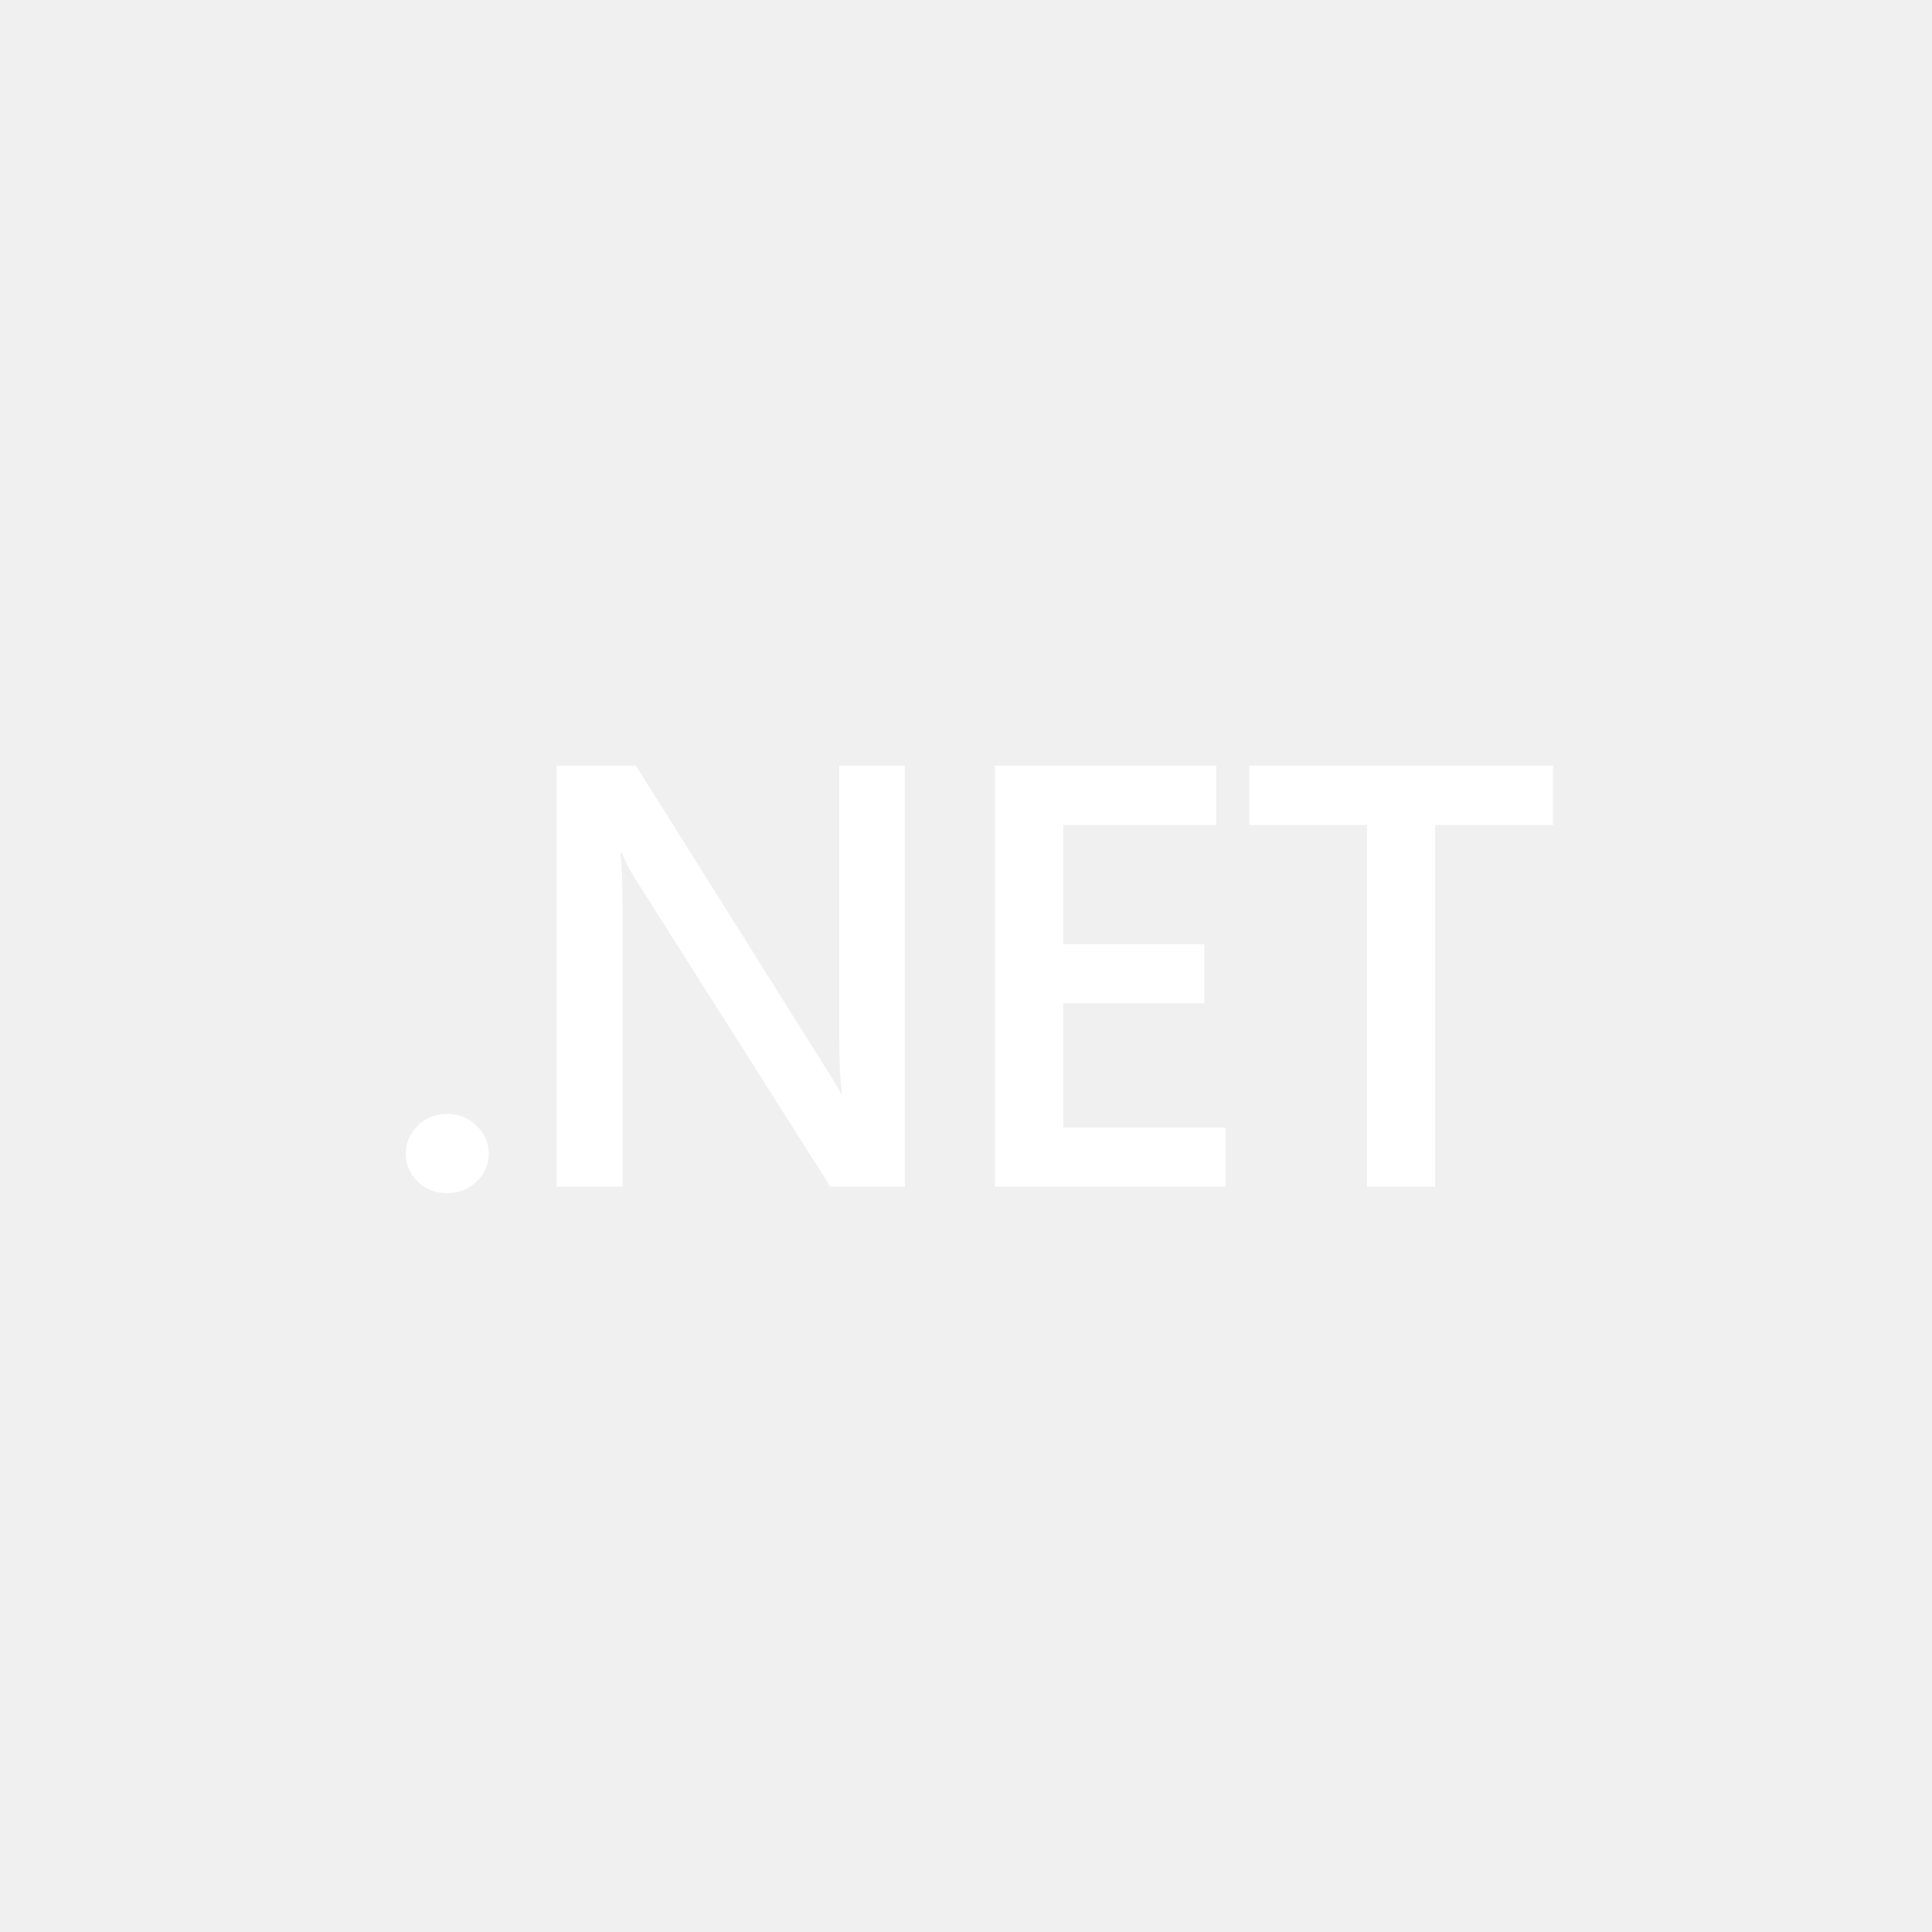
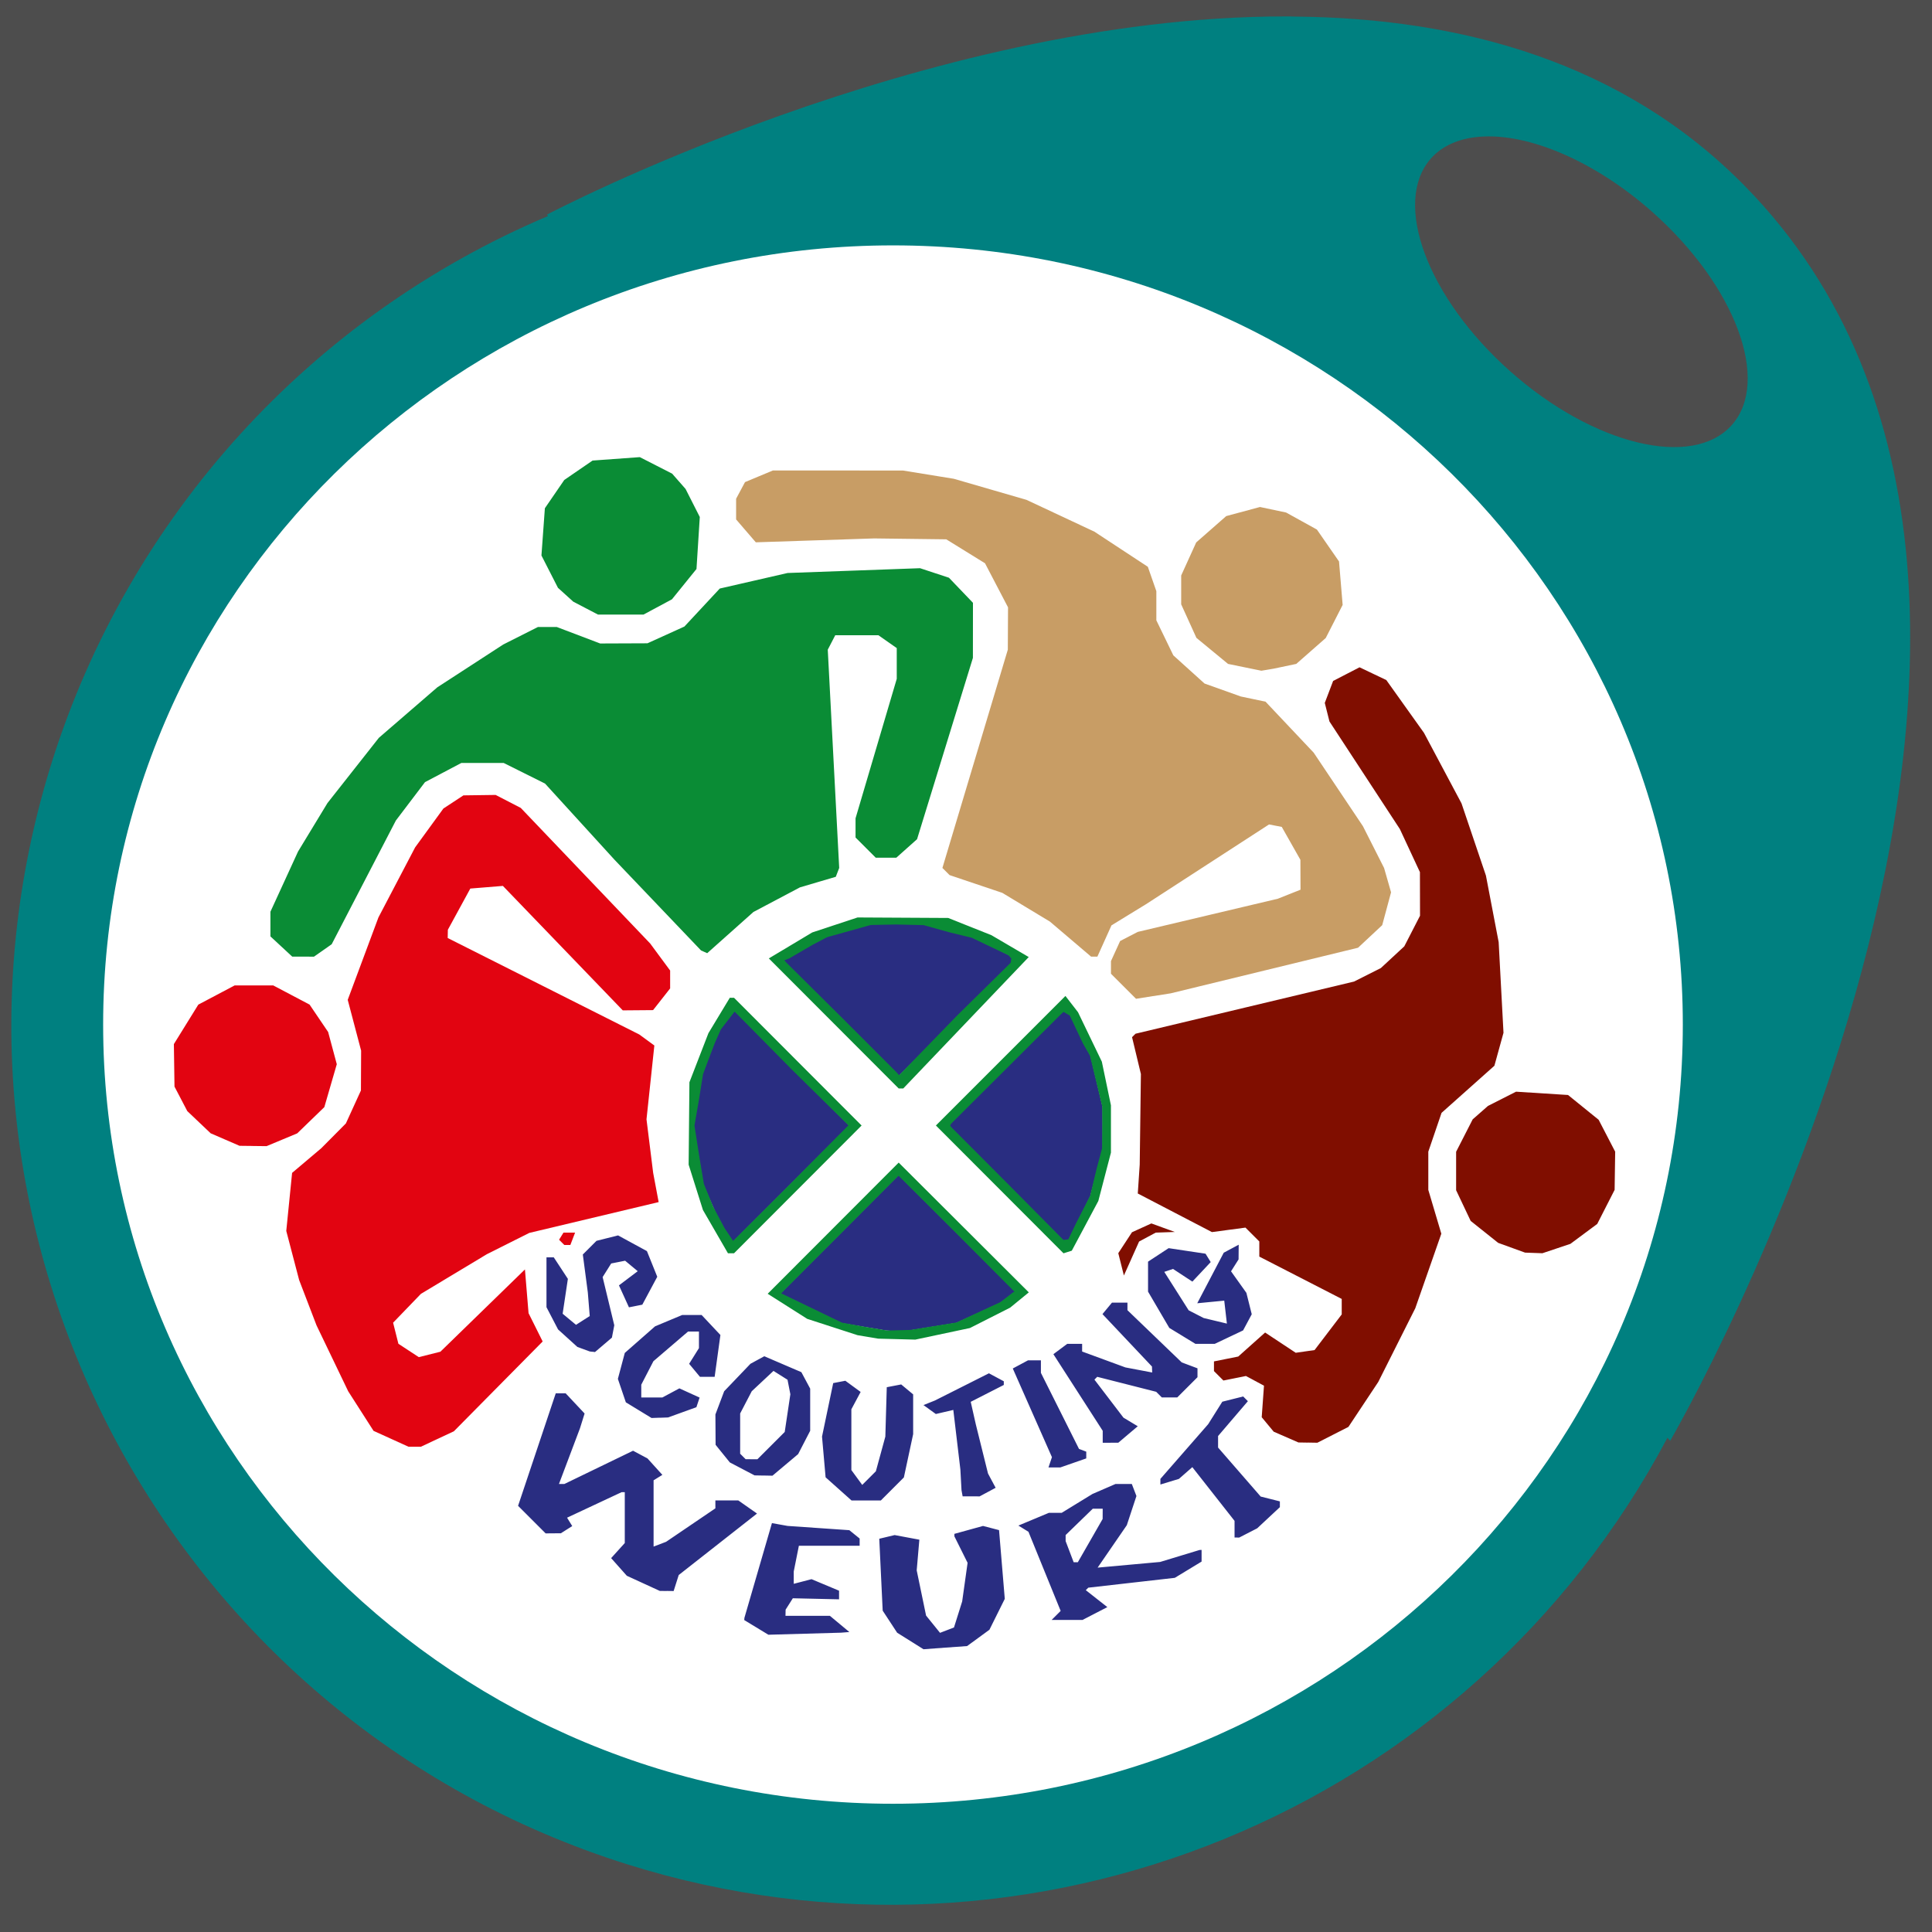
- <svg xmlns="http://www.w3.org/2000/svg" width="456" height="456" viewBox="0 0 456 456" version="1.1" xml:space="preserve" style="fill-rule:evenodd;clip-rule:evenodd;stroke-linejoin:round;stroke-miterlimit:2;">
-   <path d="m 105.5,281.609 c -2.703,0 -5.001,-0.9 -6.893,-2.702 -1.892,-1.848 -2.838,-4.042 -2.838,-6.582 0,-2.587 0.946,-4.804 2.838,-6.652 1.892,-1.848 4.19,-2.772 6.893,-2.772 2.748,0 5.068,0.924 6.96,2.772 1.937,1.848 2.906,4.064 2.906,6.652 0,2.54 -0.968,4.734 -2.906,6.582 -1.892,1.802 -4.212,2.702 -6.96,2.702 z" style="fill:#ffffff;fill-rule:nonzero;stroke-width:0.838" />
-   <path d="M 213.561,280.084 H 195.99 L 149.7,207.054 c -1.171,-1.848 -2.14,-3.765 -2.906,-5.751 h -0.406 c 0.361,2.125 0.541,6.675 0.541,13.65 v 65.132 h -15.543 v -99.36 h 18.719 l 44.737,71.298 c 1.892,2.957 3.109,4.989 3.649,6.098 h 0.27 c -0.45,-2.632 -0.676,-7.09 -0.676,-13.373 v -64.023 h 15.476 z" style="fill:#ffffff;fill-rule:nonzero;stroke-width:0.838" />
-   <path d="m 289.251,280.084 h -54.401 v -99.36 h 52.238 v 13.997 h -36.154 v 28.131 h 33.316 v 13.927 h -33.316 v 29.378 h 38.316 z" style="fill:#ffffff;fill-rule:nonzero;stroke-width:0.838" />
-   <path d="M 366.565,194.721 H 338.722 v 85.363 h -16.084 v -85.363 h -27.775 v -13.997 h 71.701 z" style="fill:#ffffff;fill-rule:nonzero;stroke-width:0.838" />
+ <svg xmlns="http://www.w3.org/2000/svg" width="48" height="48" viewBox="0 0 12.7 12.7" version="1.1" id="svg5" xml:space="preserve">
+   <defs id="defs2" />
+   <g id="layer1">
+     <rect style="fill:#4d4d4d;stroke-width:0.266" id="rect68" width="12.7" height="12.7" x="-3.469447e-18" y="-6.9388939e-18" />
+   </g>
+   <g id="layer2">
+     <path id="path453" style="fill:#008080;stroke:none;stroke-width:0.384px;stroke-linecap:butt;stroke-linejoin:miter;stroke-opacity:1" d="M 8.452 0.108 C 6.067 0.107 3.595 1.411 3.595 1.411 L 3.603 1.42 A 5.782 5.782 0 0 0 0.342 5.006 A 5.782 5.782 0 0 0 4.126 12.256 A 5.782 5.782 0 0 0 10.961 9.451 L 10.979 9.471 C 10.979 9.471 14.173 3.98 11.471 1.224 C 10.67 0.407 9.601 0.118 8.509 0.109 C 8.49 0.108 8.471 0.108 8.452 0.108 z M 9.725 0.899 A 1.321 0.702 41.523 0 1 10.86 1.392 A 1.321 0.702 41.523 0 1 11.384 2.794 A 1.321 0.702 41.523 0 1 9.93 2.443 A 1.321 0.702 41.523 0 1 9.406 1.042 A 1.321 0.702 41.523 0 1 9.725 0.899 z " />
+     <ellipse style="fill:#ffffff;stroke:none;stroke-width:0.292" id="path512" cx="5.87" cy="6.735" rx="5.192" ry="5.122" />
+     <g id="g8364" transform="translate(-10.85115,-1.309621)">
+       <g id="g8563" transform="matrix(0.1023666,0,0,0.1023666,31.88669,8.006033)">
+         <path style="fill:#c89d65;stroke-width:0.265" d="m -131.428,-1.455 -1.113,0.177 -0.805,-0.805 -0.805,-0.805 v -0.405 -0.405 l 0.294,-0.645 0.294,-0.645 0.566,-0.293 0.566,-0.293 4.498,-1.065 4.498,-1.065 0.728,-0.29 0.728,-0.29 -0.004,-0.96 -0.004,-0.96 -0.598,-1.056 -0.598,-1.056 -0.409,-0.079 -0.409,-0.079 -3.95,2.561 -3.95,2.561 -1.109,0.679 -1.109,0.68 -0.452,1.003 -0.452,1.003 h -0.203 -0.203 l -1.321,-1.124 -1.321,-1.124 -1.529,-0.923 -1.529,-0.923 -1.693,-0.57 -1.693,-0.57 -0.23,-0.23 -0.23,-0.23 2.1,-7.008 2.1,-7.008 0.007,-1.359 0.007,-1.359 -0.739,-1.415 -0.739,-1.415 -1.244,-0.769 -1.244,-0.769 -2.316,-0.029 -2.316,-0.029 -3.799,0.125 -3.799,0.125 -0.633,-0.735 -0.633,-0.735 v -0.664 -0.664 l 0.286,-0.534 0.286,-0.534 0.896,-0.374 0.896,-0.374 4.176,0.002 4.176,0.002 1.632,0.265 1.632,0.265 2.335,0.677 2.335,0.677 2.179,1.021 2.179,1.021 1.716,1.128 1.716,1.128 0.273,0.783 0.273,0.783 v 0.935 0.935 l 0.545,1.125 0.545,1.125 1.002,0.905 1.002,0.905 1.165,0.416 1.165,0.416 0.794,0.167 0.794,0.167 1.546,1.637 1.546,1.637 1.58,2.359 1.58,2.359 0.68,1.343 0.68,1.343 0.224,0.782 0.224,0.782 -0.284,1.054 -0.284,1.054 -0.776,0.725 -0.776,0.725 -6.014,1.464 -6.014,1.464 -1.113,0.177 z m 7.331,-20.956 -0.397,0.066 -1.07,-0.219 -1.07,-0.219 -1.015,-0.836 -1.015,-0.836 -0.489,-1.077 -0.489,-1.077 v -0.926 -0.926 l 0.482,-1.061 0.482,-1.061 0.964,-0.846 0.964,-0.846 1.084,-0.292 1.084,-0.292 0.838,0.177 0.838,0.177 0.989,0.547 0.989,0.547 0.711,1.025 0.711,1.025 0.116,1.395 0.116,1.395 -0.543,1.063 -0.543,1.063 -0.946,0.831 -0.946,0.831 -0.723,0.152 -0.723,0.152 z" id="path8460" />
+         <path style="fill:#e20411;stroke-width:0.265" d="m -178.866,27.485 h -0.397 l -1.121,-0.509 -1.121,-0.509 -0.814,-1.271 -0.814,-1.271 -1.017,-2.117 -1.017,-2.117 -0.558,-1.455 -0.558,-1.455 -0.413,-1.576 -0.413,-1.576 0.187,-1.864 0.187,-1.864 0.939,-0.794 0.939,-0.794 0.788,-0.794 0.788,-0.794 0.483,-1.058 0.483,-1.058 0.006,-1.279 0.006,-1.279 -0.43,-1.631 -0.43,-1.631 0.986,-2.646 0.986,-2.646 1.178,-2.249 1.178,-2.249 0.908,-1.248 0.908,-1.248 0.643,-0.422 0.643,-0.422 1.034,-0.014 1.034,-0.014 0.807,0.417 0.807,0.417 4.155,4.353 4.155,4.353 0.641,0.868 0.641,0.868 v 0.574 0.574 l -0.548,0.697 -0.548,0.697 -0.973,0.008 -0.973,0.008 -3.849,-3.996 -3.849,-3.996 -1.046,0.085 -1.046,0.085 -0.721,1.323 -0.721,1.323 -0.005,0.265 -0.005,0.265 6.151,3.097 6.151,3.097 0.484,0.354 0.484,0.354 -0.252,2.37 -0.252,2.37 0.214,1.72 0.214,1.72 0.176,0.938 0.176,0.938 -4.152,0.989 -4.152,0.989 -1.364,0.684 -1.364,0.684 -2.117,1.273 -2.117,1.273 -0.893,0.926 -0.893,0.926 0.17,0.677 0.17,0.677 0.655,0.429 0.655,0.429 0.693,-0.174 0.693,-0.174 2.715,-2.642 2.715,-2.642 0.116,1.404 0.116,1.404 0.453,0.909 0.453,0.909 -2.851,2.884 -2.851,2.884 -1.058,0.495 -1.058,0.495 z m 9.805,-12.953 h -0.192 l -0.169,-0.169 -0.169,-0.169 0.141,-0.228 0.141,-0.228 h 0.373 0.373 l -0.152,0.397 -0.152,0.397 z m -20.182,-6.36 -0.868,-0.01 -0.926,-0.401 -0.926,-0.401 -0.751,-0.713 -0.751,-0.713 -0.411,-0.787 -0.411,-0.787 -0.02,-1.365 -0.02,-1.365 0.785,-1.267 0.785,-1.267 1.166,-0.616 1.166,-0.616 h 1.24 1.24 l 1.166,0.615 1.166,0.615 0.596,0.88 0.596,0.88 0.278,1.034 0.278,1.034 -0.4,1.378 -0.4,1.378 -0.871,0.843 -0.871,0.843 -0.984,0.41 -0.984,0.41 -0.868,-0.01 z" id="path8408" />
+         <path style="fill:#292d81;stroke-width:0.265" d="m -144.79,40.387 -1.4,0.104 -0.846,-0.531 -0.846,-0.531 -0.464,-0.708 -0.464,-0.708 -0.11,-2.309 -0.11,-2.309 0.494,-0.118 0.494,-0.118 0.793,0.148 0.793,0.148 -0.085,0.985 -0.085,0.985 0.301,1.452 0.301,1.452 0.448,0.554 0.448,0.554 0.448,-0.172 0.448,-0.172 0.263,-0.836 0.263,-0.836 0.174,-1.24 0.174,-1.24 -0.424,-0.851 -0.424,-0.851 v -0.079 -0.079 l 0.92,-0.254 0.92,-0.254 0.514,0.134 0.514,0.134 0.184,2.207 0.184,2.207 -0.493,0.992 -0.493,0.992 -0.717,0.524 -0.717,0.524 z m -9.026,-0.894 -2.334,0.066 -0.775,-0.471 -0.775,-0.471 0.005,-0.07 0.005,-0.07 0.884,-3.043 0.884,-3.043 0.501,0.09 0.501,0.09 1.984,0.137 1.984,0.137 0.331,0.268 0.331,0.268 v 0.232 0.232 h -1.951 -1.951 l -0.165,0.827 -0.165,0.827 v 0.395 0.395 l 0.571,-0.149 0.571,-0.149 0.884,0.37 0.884,0.37 v 0.277 0.277 l -1.484,-0.034 -1.484,-0.034 -0.232,0.366 -0.232,0.366 -0.004,0.198 -0.004,0.198 h 1.426 1.426 l 0.625,0.52 0.625,0.52 -0.265,0.021 -0.265,0.021 -2.334,0.066 z m 16.846,-0.884 h -0.992 l 0.29,-0.29 0.29,-0.29 -1.034,-2.541 -1.034,-2.541 -0.323,-0.199 -0.323,-0.199 0.979,-0.409 0.979,-0.409 h 0.411 0.411 l 0.987,-0.605 0.987,-0.605 0.74,-0.321 0.74,-0.321 h 0.525 0.525 l 0.148,0.386 0.148,0.386 -0.309,0.937 -0.309,0.937 -0.937,1.362 -0.937,1.362 2.008,-0.182 2.008,-0.182 1.264,-0.384 1.264,-0.384 0.066,-0.003 0.066,-0.003 v 0.375 0.375 l -0.86,0.522 -0.86,0.522 -2.778,0.316 -2.778,0.316 -0.08,0.08 -0.08,0.08 0.692,0.544 0.692,0.544 -0.797,0.412 -0.797,0.412 z m 0.557,-3.704 h 0.133 l 0.797,-1.389 0.797,-1.389 0.002,-0.331 0.002,-0.331 h -0.318 -0.318 l -0.872,0.846 -0.872,0.846 v 0.195 0.195 l 0.258,0.679 0.258,0.679 h 0.133 z m -26.266,1.846 -0.445,-0.006 -1.058,-0.486 -1.058,-0.486 -0.504,-0.567 -0.504,-0.567 0.438,-0.484 0.438,-0.484 v -1.633 -1.633 h -0.103 -0.103 l -1.75,0.819 -1.75,0.819 0.166,0.269 0.166,0.269 -0.365,0.231 -0.365,0.231 -0.489,0.004 -0.489,0.004 -0.885,-0.885 -0.885,-0.885 1.21,-3.613 1.21,-3.613 h 0.317 0.317 l 0.609,0.649 0.609,0.649 -0.149,0.476 -0.149,0.476 -0.674,1.786 -0.674,1.786 h 0.175 0.175 l 2.204,-1.067 2.204,-1.067 0.464,0.248 0.464,0.248 0.477,0.527 0.477,0.527 -0.282,0.174 -0.282,0.174 v 2.129 2.129 l 0.402,-0.154 0.402,-0.154 1.582,-1.074 1.582,-1.074 v -0.255 -0.255 h 0.735 0.735 l 0.602,0.422 0.602,0.422 -2.514,1.974 -2.514,1.974 -0.163,0.514 -0.163,0.514 -0.445,-0.006 z m 36.614,-3.434 h -0.15 v -0.535 -0.535 l -1.356,-1.725 -1.356,-1.725 -0.43,0.377 -0.43,0.377 -0.595,0.181 -0.595,0.181 v -0.181 -0.181 l 1.533,-1.755 1.533,-1.755 0.455,-0.723 0.455,-0.723 0.67,-0.168 0.67,-0.168 0.151,0.151 0.151,0.151 -0.957,1.119 -0.957,1.119 v 0.37 0.37 l 1.368,1.573 1.368,1.573 0.616,0.155 0.616,0.155 v 0.186 0.186 l -0.728,0.679 -0.728,0.679 -0.578,0.297 -0.578,0.297 z m -23.805,-2.381 h -0.942 l -0.832,-0.743 -0.832,-0.743 -0.115,-1.307 -0.115,-1.307 0.359,-1.718 0.359,-1.718 0.39,-0.075 0.39,-0.075 0.491,0.359 0.491,0.359 -0.298,0.557 -0.298,0.557 v 1.951 1.951 l 0.349,0.477 0.349,0.477 0.438,-0.438 0.438,-0.438 0.304,-1.113 0.304,-1.113 0.046,-1.586 0.046,-1.586 0.463,-0.089 0.463,-0.089 0.384,0.319 0.384,0.319 v 1.277 1.277 l -0.298,1.39 -0.298,1.39 -0.74,0.74 -0.74,0.74 z m 6.74,-0.265 h -0.547 l -0.036,-0.198 -0.036,-0.198 -0.036,-0.661 -0.036,-0.661 -0.227,-1.915 -0.227,-1.915 -0.561,0.131 -0.561,0.131 -0.397,-0.287 -0.397,-0.287 0.366,-0.146 0.366,-0.146 1.736,-0.874 1.736,-0.874 0.477,0.256 0.477,0.256 v 0.118 0.118 l -1.062,0.542 -1.062,0.542 0.163,0.721 0.163,0.721 0.392,1.581 0.392,1.581 0.245,0.458 0.245,0.458 -0.515,0.276 -0.515,0.276 z m -13.333,-1.334 -0.575,-0.011 -0.794,-0.416 -0.794,-0.416 -0.457,-0.565 -0.457,-0.565 -0.006,-0.975 -0.006,-0.975 0.281,-0.745 0.281,-0.745 0.844,-0.882 0.844,-0.882 0.444,-0.242 0.444,-0.242 1.191,0.511 1.191,0.511 0.283,0.529 0.283,0.529 v 1.353 1.353 l -0.387,0.749 -0.387,0.749 -0.824,0.693 -0.824,0.693 -0.575,-0.011 z m -0.769,-1.048 h 0.379 l 0.876,-0.876 0.876,-0.876 0.181,-1.21 0.181,-1.21 -0.091,-0.466 -0.091,-0.466 -0.451,-0.284 -0.451,-0.284 -0.698,0.653 -0.698,0.653 -0.372,0.714 -0.372,0.714 v 1.292 1.292 l 0.176,0.176 0.176,0.176 z m 19.447,0.529 h -0.379 l 0.111,-0.331 0.111,-0.331 -1.257,-2.847 -1.257,-2.847 0.489,-0.262 0.489,-0.262 h 0.414 0.414 v 0.402 0.402 l 1.223,2.442 1.223,2.442 0.233,0.088 0.233,0.088 v 0.217 0.217 l -0.833,0.29 -0.833,0.29 z m 3.604,-1.587 h -0.5 v -0.384 -0.384 l -1.584,-2.46 -1.584,-2.46 0.444,-0.331 0.444,-0.331 h 0.479 0.479 v 0.246 0.246 l 1.389,0.51 1.389,0.51 0.86,0.163 0.86,0.163 -0.007,-0.192 -0.007,-0.192 -1.589,-1.683 -1.589,-1.683 0.305,-0.368 0.305,-0.368 h 0.497 0.497 v 0.243 0.243 l 1.743,1.676 1.743,1.676 0.506,0.19 0.506,0.19 v 0.285 0.285 l -0.649,0.649 -0.649,0.649 h -0.497 -0.497 l -0.18,-0.18 -0.18,-0.18 -1.893,-0.481 -1.893,-0.481 -0.09,0.09 -0.09,0.09 0.932,1.221 0.932,1.221 0.459,0.276 0.459,0.276 -0.625,0.529 -0.625,0.529 h -0.5 z m -28.943,-1.609 -0.529,0.019 -0.825,-0.503 -0.825,-0.503 -0.256,-0.753 -0.256,-0.753 0.222,-0.833 0.222,-0.833 0.972,-0.854 0.972,-0.854 0.871,-0.364 0.871,-0.364 h 0.624 0.624 l 0.603,0.642 0.603,0.642 -0.185,1.343 -0.185,1.343 h -0.472 -0.472 l -0.347,-0.418 -0.347,-0.418 0.315,-0.504 0.315,-0.504 V 20.621 20.088 h -0.349 -0.349 l -1.113,0.953 -1.113,0.953 -0.39,0.754 -0.39,0.754 v 0.41 0.41 h 0.679 0.679 l 0.545,-0.292 0.545,-0.292 0.649,0.296 0.649,0.296 -0.103,0.309 -0.103,0.309 -0.91,0.329 -0.91,0.329 -0.529,0.019 z m -4.329,-4.233 -0.169,-0.021 -0.397,-0.145 -0.397,-0.145 -0.62,-0.562 -0.62,-0.562 -0.372,-0.714 -0.372,-0.714 v -1.601 -1.601 h 0.234 0.234 l 0.453,0.691 0.453,0.691 -0.168,1.12 -0.168,1.12 0.429,0.356 0.429,0.356 0.441,-0.282 0.441,-0.282 -0.062,-0.761 -0.062,-0.761 -0.16,-1.215 -0.16,-1.215 0.439,-0.439 0.439,-0.439 0.693,-0.174 0.693,-0.174 0.926,0.504 0.926,0.504 0.332,0.824 0.332,0.824 -0.48,0.896 -0.48,0.896 -0.429,0.085 -0.429,0.085 -0.321,-0.705 -0.321,-0.705 0.603,-0.455 0.603,-0.455 -0.405,-0.336 -0.405,-0.336 -0.447,0.088 -0.447,0.088 -0.275,0.437 -0.275,0.437 0.374,1.547 0.374,1.547 -0.076,0.397 -0.076,0.397 -0.543,0.463 -0.543,0.463 -0.169,-0.021 z m 39.346,-0.509 -0.621,-0.001 -0.839,-0.512 -0.839,-0.512 -0.682,-1.164 -0.682,-1.164 v -0.963 -0.963 l 0.661,-0.433 0.661,-0.433 1.185,0.178 1.185,0.178 0.166,0.269 0.166,0.269 -0.589,0.627 -0.589,0.627 -0.621,-0.407 -0.621,-0.407 -0.281,0.094 -0.281,0.094 0.784,1.235 0.783,1.235 0.481,0.247 0.481,0.247 0.746,0.179 0.746,0.179 -0.085,-0.737 -0.085,-0.737 -0.867,0.084 -0.867,0.084 0.851,-1.623 0.851,-1.623 0.48,-0.257 0.48,-0.257 -0.004,0.472 -0.004,0.472 -0.242,0.382 -0.242,0.382 0.493,0.692 0.493,0.692 0.172,0.687 0.172,0.687 -0.278,0.519 -0.278,0.519 -0.909,0.431 -0.909,0.431 -0.621,-0.001 z m -19.936,-0.826 -0.529,-0.029 -1.437,-0.238 -1.437,-0.238 -1.972,-0.948 -1.972,-0.948 3.803,-3.809 3.803,-3.809 3.761,3.754 3.761,3.754 -0.515,0.361 -0.515,0.361 -1.391,0.634 -1.391,0.634 -1.72,0.276 -1.72,0.276 z m -6.654,-9.455 -3.739,3.739 -0.413,-0.631 -0.413,-0.631 -0.531,-1.203 -0.531,-1.203 -0.315,-1.907 -0.315,-1.907 0.278,-1.653 0.278,-1.653 0.558,-1.455 0.558,-1.455 0.462,-0.597 0.462,-0.597 3.7,3.707 3.7,3.707 z m 17.654,3.667 h -0.159 l -3.697,-3.704 -3.697,-3.704 3.683,-3.69 3.683,-3.69 0.221,0.137 0.221,0.137 0.658,1.299 0.658,1.299 0.391,1.659 0.391,1.659 0.004,1.333 0.004,1.333 -0.399,1.532 -0.399,1.532 -0.702,1.434 -0.702,1.434 h -0.159 z m -7.101,-14.218 -3.642,3.635 -3.701,-3.711 -3.701,-3.711 0.397,-0.268 0.397,-0.268 0.984,-0.52 0.984,-0.52 1.519,-0.396 1.519,-0.396 h 1.609 1.609 l 1.515,0.395 1.515,0.395 1.318,0.668 1.318,0.668 v 0.198 0.198 z" id="path8402" />
+         <path style="fill:#0a8c35;stroke-width:0.265" d="m -147.91,20.577 -1.191,-0.031 -0.661,-0.111 -0.661,-0.111 -1.616,-0.524 -1.616,-0.524 -1.27,-0.806 -1.27,-0.806 4.206,-4.212 4.206,-4.212 4.178,4.167 4.178,4.167 -0.6,0.491 -0.6,0.491 -1.291,0.654 -1.291,0.654 -1.754,0.372 -1.754,0.372 z m 0.873,-0.592 2.961,-0.477 2.829,-1.31 0.82,-0.634 0.084,-0.037 -0.067,-0.058 -3.58,-3.597 -3.802,-3.789 -3.74,3.754 -3.801,3.804 0.005,-0.001 0.005,-0.001 3.894,1.879 1.279,0.233 1.766,0.295 -1.778,0.022 z m -11.514,-4.923 h -0.196 l -0.803,-1.389 -0.803,-1.389 -0.459,-1.455 -0.459,-1.455 0.025,-2.646 0.025,-2.646 0.61,-1.576 0.61,-1.576 0.686,-1.136 0.686,-1.136 h 0.137 0.137 l 4.095,4.101 4.095,4.101 -4.095,4.101 -4.095,4.101 z m 3.752,-4.402 3.789,-3.813 -3.596,-3.542 -3.687,-3.734 -0.012,-0.03 -0.042,0.04 -0.853,1.104 -0.389,0.872 -0.424,1.114 -0.333,0.891 -0.275,1.715 -0.275,1.584 0.302,1.945 0.302,1.804 0.598,1.463 0.739,1.392 0.411,0.609 0.128,0.195 z m 17.867,4.321 -0.267,0.083 -4.097,-4.103 -4.097,-4.103 4.159,-4.159 4.159,-4.159 0.404,0.522 0.404,0.522 0.765,1.588 0.765,1.587 0.292,1.402 0.292,1.402 V 7.081 8.6 l -0.405,1.553 -0.405,1.553 -0.852,1.596 -0.852,1.596 z m 0.042,-0.812 0.496,-1.029 0.907,-1.778 0.422,-1.758 0.344,-1.283 0.011,-1.616 -0.007,-1.079 -0.784,-3.249 -0.451,-0.79 -0.845,-1.789 -0.398,-0.235 -0.176,0.158 -3.409,3.399 -3.632,3.621 -0.071,0.123 0.081,0.103 3.72,3.731 3.478,3.509 z m -10.746,-9.69 h -0.148 l -4.169,-4.175 -4.169,-4.175 1.394,-0.834 1.394,-0.834 1.455,-0.481 1.455,-0.481 2.91,0.016 2.91,0.016 1.388,0.553 1.388,0.553 1.198,0.702 1.198,0.702 -4.028,4.219 -4.028,4.219 z m -0.122,-0.852 0.211,-0.212 3.52,-3.621 3.439,-3.389 0.037,-0.267 -0.175,-0.206 -2.37,-1.132 -1.421,-0.344 -1.665,-0.465 -1.766,-0.041 -1.632,0.033 -2.793,0.781 -0.921,0.483 -1.527,0.887 -0.306,0.115 0.169,0.186 3.48,3.45 3.591,3.591 z m -38.273,-7.614 h -0.696 l -0.7,-0.649 -0.7,-0.649 v -0.792 -0.792 l 0.887,-1.933 0.887,-1.933 0.945,-1.557 0.945,-1.557 1.649,-2.093 1.649,-2.093 1.877,-1.622 1.877,-1.622 2.117,-1.375 2.117,-1.375 1.114,-0.562 1.114,-0.562 0.606,1.33e-4 0.606,1.33e-4 1.392,0.529 1.392,0.529 1.519,-0.006 1.519,-0.006 1.186,-0.538 1.186,-0.538 1.136,-1.22 1.136,-1.22 2.176,-0.499 2.176,-0.499 4.254,-0.154 4.254,-0.154 0.928,0.306 0.928,0.306 0.771,0.805 0.771,0.805 -0.002,1.769 -0.002,1.769 -1.793,5.821 -1.793,5.821 -0.667,0.595 -0.667,0.595 h -0.659 -0.659 l -0.649,-0.649 -0.649,-0.649 v -0.617 -0.617 l 1.323,-4.478 1.323,-4.478 v -0.987 -0.987 l -0.588,-0.412 -0.588,-0.412 h -1.387 -1.387 l -0.24,0.463 -0.24,0.463 0.367,7.008 0.367,7.008 -0.109,0.284 -0.109,0.284 -1.152,0.34 -1.152,0.34 -1.493,0.79 -1.493,0.79 -1.484,1.323 -1.484,1.323 -0.198,-0.088 -0.198,-0.088 -2.778,-2.912 -2.778,-2.912 -2.231,-2.446 -2.231,-2.446 -1.326,-0.661 -1.326,-0.661 h -1.362 -1.362 l -1.166,0.615 -1.166,0.615 -0.935,1.232 -0.935,1.232 -2.061,3.973 -2.061,3.973 -0.569,0.399 -0.569,0.399 z m 20.397,-21.962 -1.459,-0.002 -0.793,-0.414 -0.793,-0.414 -0.492,-0.445 -0.492,-0.445 -0.53,-1.038 -0.53,-1.038 0.11,-1.517 0.11,-1.517 0.623,-0.908 0.623,-0.908 0.908,-0.623 0.908,-0.623 1.517,-0.11 1.517,-0.11 1.038,0.53 1.038,0.53 0.431,0.491 0.431,0.491 0.457,0.901 0.457,0.901 -0.106,1.669 -0.106,1.669 -0.788,0.974 -0.788,0.974 -0.915,0.491 -0.915,0.491 -1.459,-0.002 z" id="path8370" />
+         <path style="fill:#800e00;stroke-width:0.265" d="m -121.507,27.222 -0.606,-0.01 -0.794,-0.346 -0.794,-0.346 -0.385,-0.464 -0.385,-0.464 0.073,-1.013 0.073,-1.013 -0.58,-0.311 -0.58,-0.311 -0.723,0.145 -0.723,0.145 -0.303,-0.303 -0.303,-0.303 V 22.318 22.007 l 0.779,-0.156 0.779,-0.156 0.863,-0.771 0.863,-0.771 0.983,0.65 0.983,0.65 0.605,-0.087 0.605,-0.087 0.872,-1.145 0.872,-1.145 v -0.497 -0.497 l -2.646,-1.359 -2.646,-1.359 v -0.486 -0.486 l -0.445,-0.445 -0.445,-0.445 -1.076,0.144 -1.076,0.144 -2.381,-1.239 -2.381,-1.239 0.062,-0.926 0.062,-0.926 0.038,-2.91 0.038,-2.91 -0.284,-1.183 -0.284,-1.183 0.111,-0.111 0.111,-0.111 7.017,-1.675 7.017,-1.675 0.861,-0.434 0.861,-0.434 0.752,-0.697 0.752,-0.697 0.505,-0.982 0.505,-0.982 -0.003,-1.4 -0.003,-1.4 -0.644,-1.383 -0.644,-1.383 -2.261,-3.455 -2.261,-3.455 -0.15,-0.596 -0.15,-0.596 0.268,-0.705 0.268,-0.705 0.848,-0.438 0.848,-0.438 0.859,0.409 0.859,0.409 1.21,1.696 1.21,1.696 1.205,2.264 1.205,2.264 0.784,2.318 0.784,2.318 0.409,2.138 0.409,2.138 0.155,2.91 0.155,2.91 -0.292,1.058 -0.292,1.058 -1.697,1.513 -1.697,1.513 -0.425,1.246 -0.425,1.246 v 1.228 1.228 l 0.418,1.406 0.418,1.406 -0.836,2.393 -0.836,2.393 -1.189,2.367 -1.189,2.367 -0.958,1.443 -0.958,1.443 -0.997,0.508 -0.997,0.508 -0.606,-0.01 z m -11.326,-11.821 -0.488,1.09 -0.18,-0.717 -0.18,-0.717 0.44,-0.672 0.44,-0.672 0.622,-0.283 0.622,-0.283 0.753,0.274 0.753,0.274 -0.613,0.021 -0.613,0.021 -0.534,0.286 -0.534,0.286 -0.488,1.09 z m 25.828,-0.36 -0.556,-0.02 -0.863,-0.313 -0.863,-0.313 -0.883,-0.705 -0.883,-0.705 -0.467,-0.985 -0.467,-0.985 V 9.781 8.545 l 0.532,-1.041 0.532,-1.041 0.491,-0.431 0.491,-0.431 0.901,-0.457 0.901,-0.457 1.669,0.106 1.669,0.106 0.983,0.796 0.983,0.796 0.531,1.024 0.531,1.024 -0.018,1.226 -0.018,1.226 -0.558,1.094 -0.558,1.094 -0.862,0.64 -0.862,0.64 -0.899,0.301 -0.899,0.301 -0.556,-0.02 z" id="path8366" />
+       </g>
+     </g>
+   </g>
</svg>
